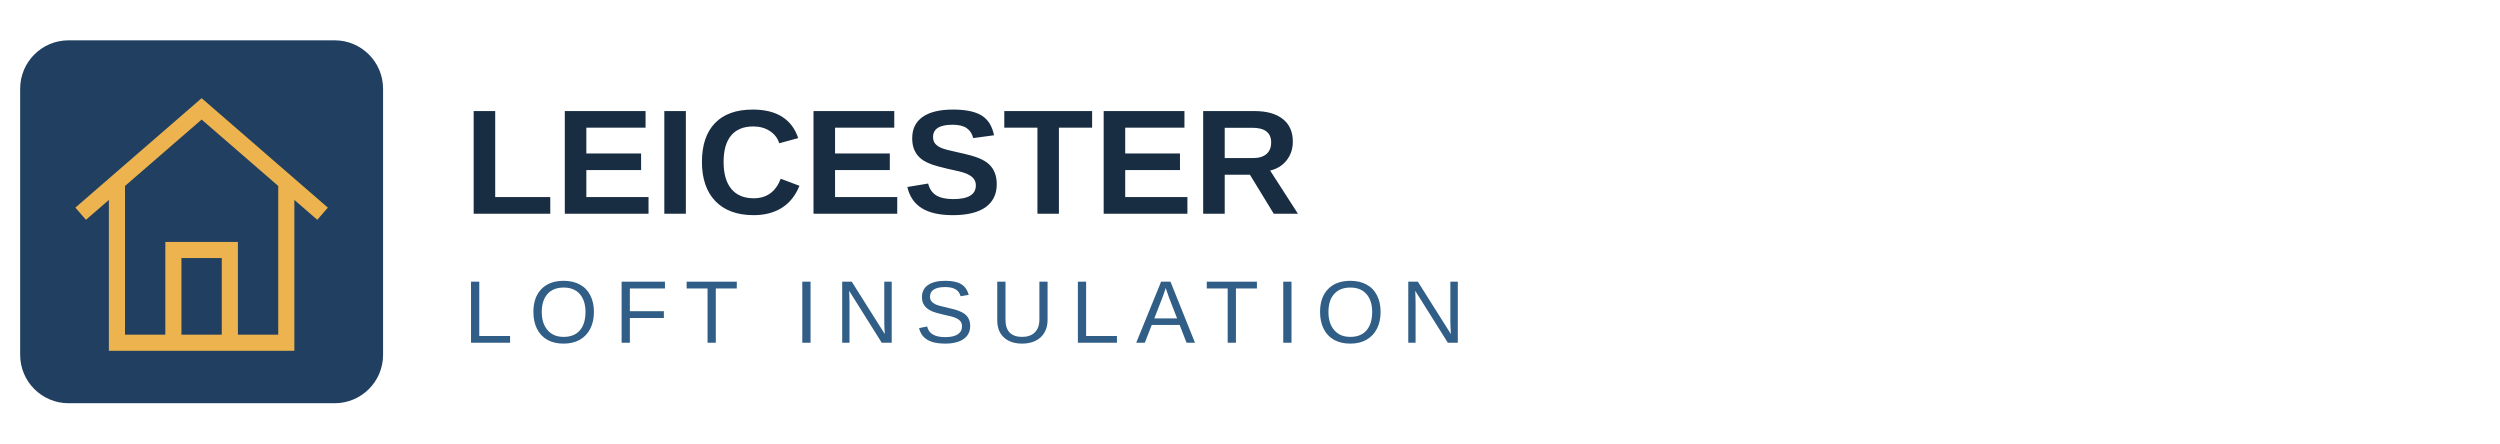
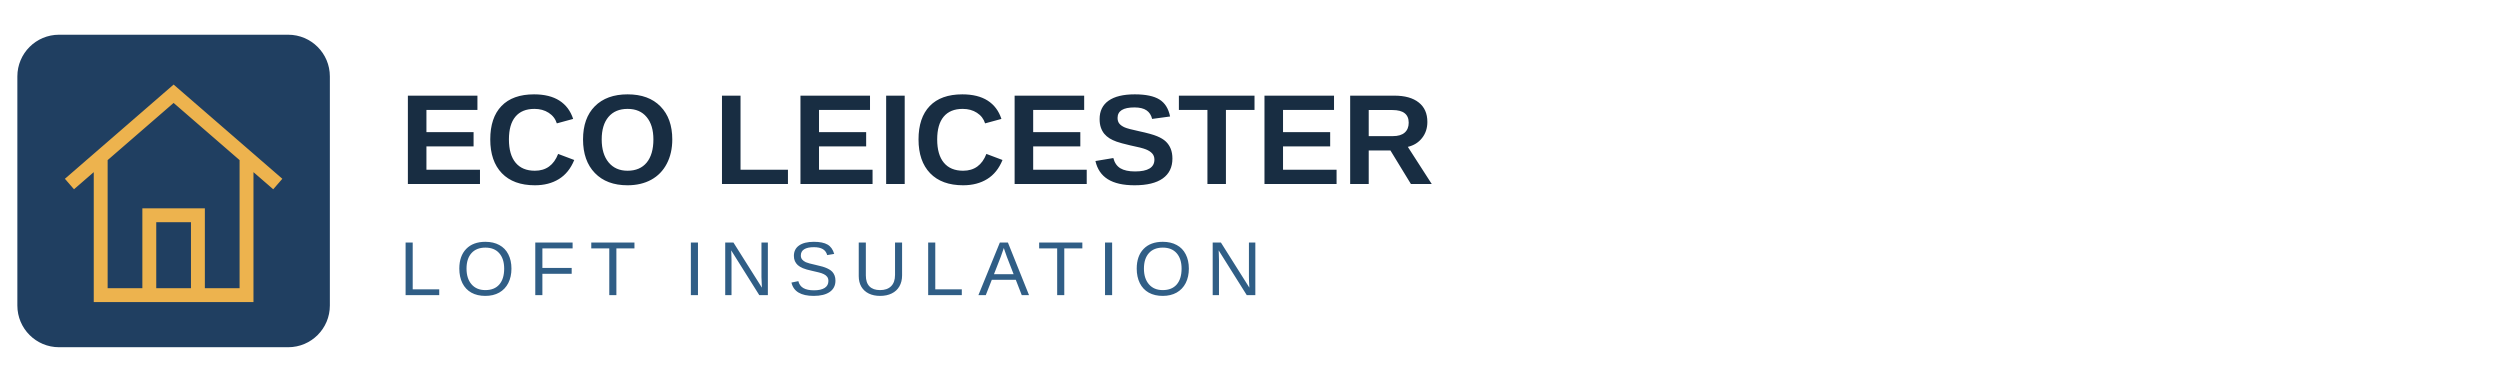
- <svg xmlns="http://www.w3.org/2000/svg" viewBox="0 0 620 110">
+ <svg xmlns="http://www.w3.org/2000/svg" viewBox="0 0 720 110">
  <rect x="5" y="10" width="90" height="90" rx="12" fill="#203f61" />
  <path d="M20 53 50 27l30 26M29 46v39h42V46M43 85V62h14v23" fill="none" stroke="#edb34e" stroke-width="4" />
-   <text x="115" y="53" font-family="Arial,sans-serif" font-size="37" font-weight="700" fill="#182d42">LEICESTER</text>
+   <text x="115" y="53" font-family="Arial,sans-serif" font-size="37" font-weight="700" fill="#182d42">ECO LEICESTER</text>
  <text x="115" y="85" font-family="Arial,sans-serif" font-size="22" letter-spacing="4" fill="#305e86">LOFT INSULATION</text>
</svg>
